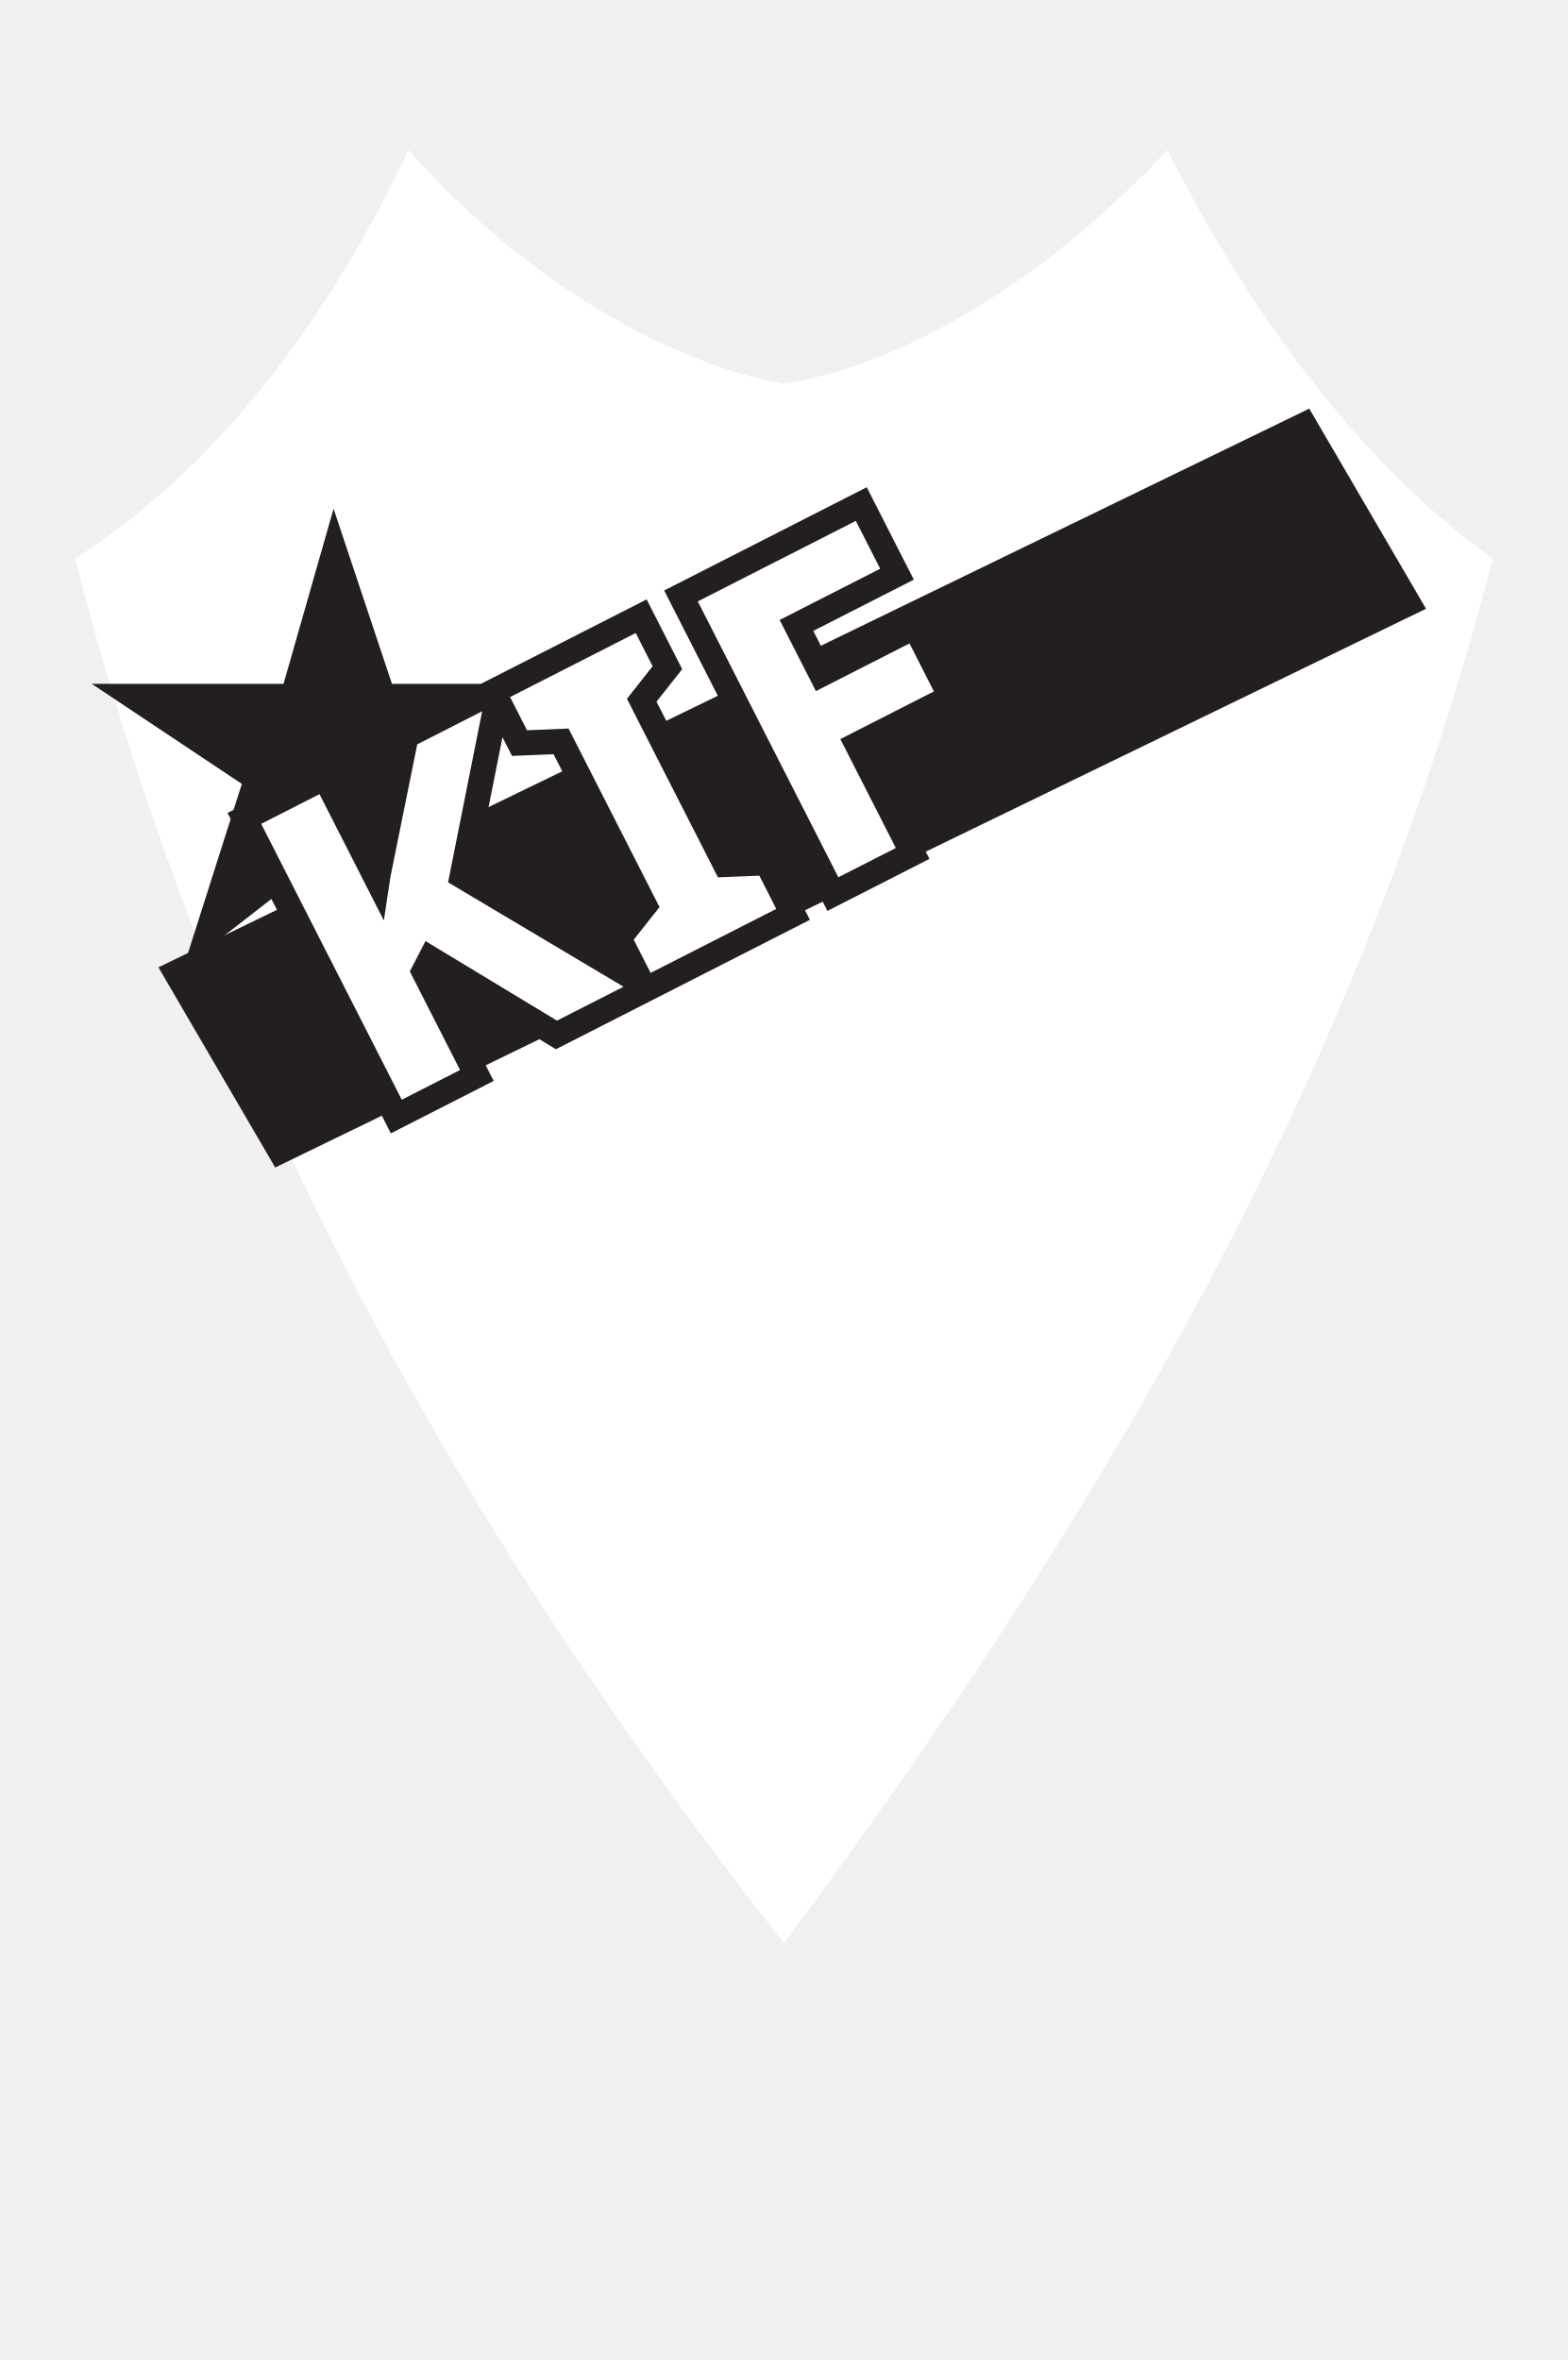
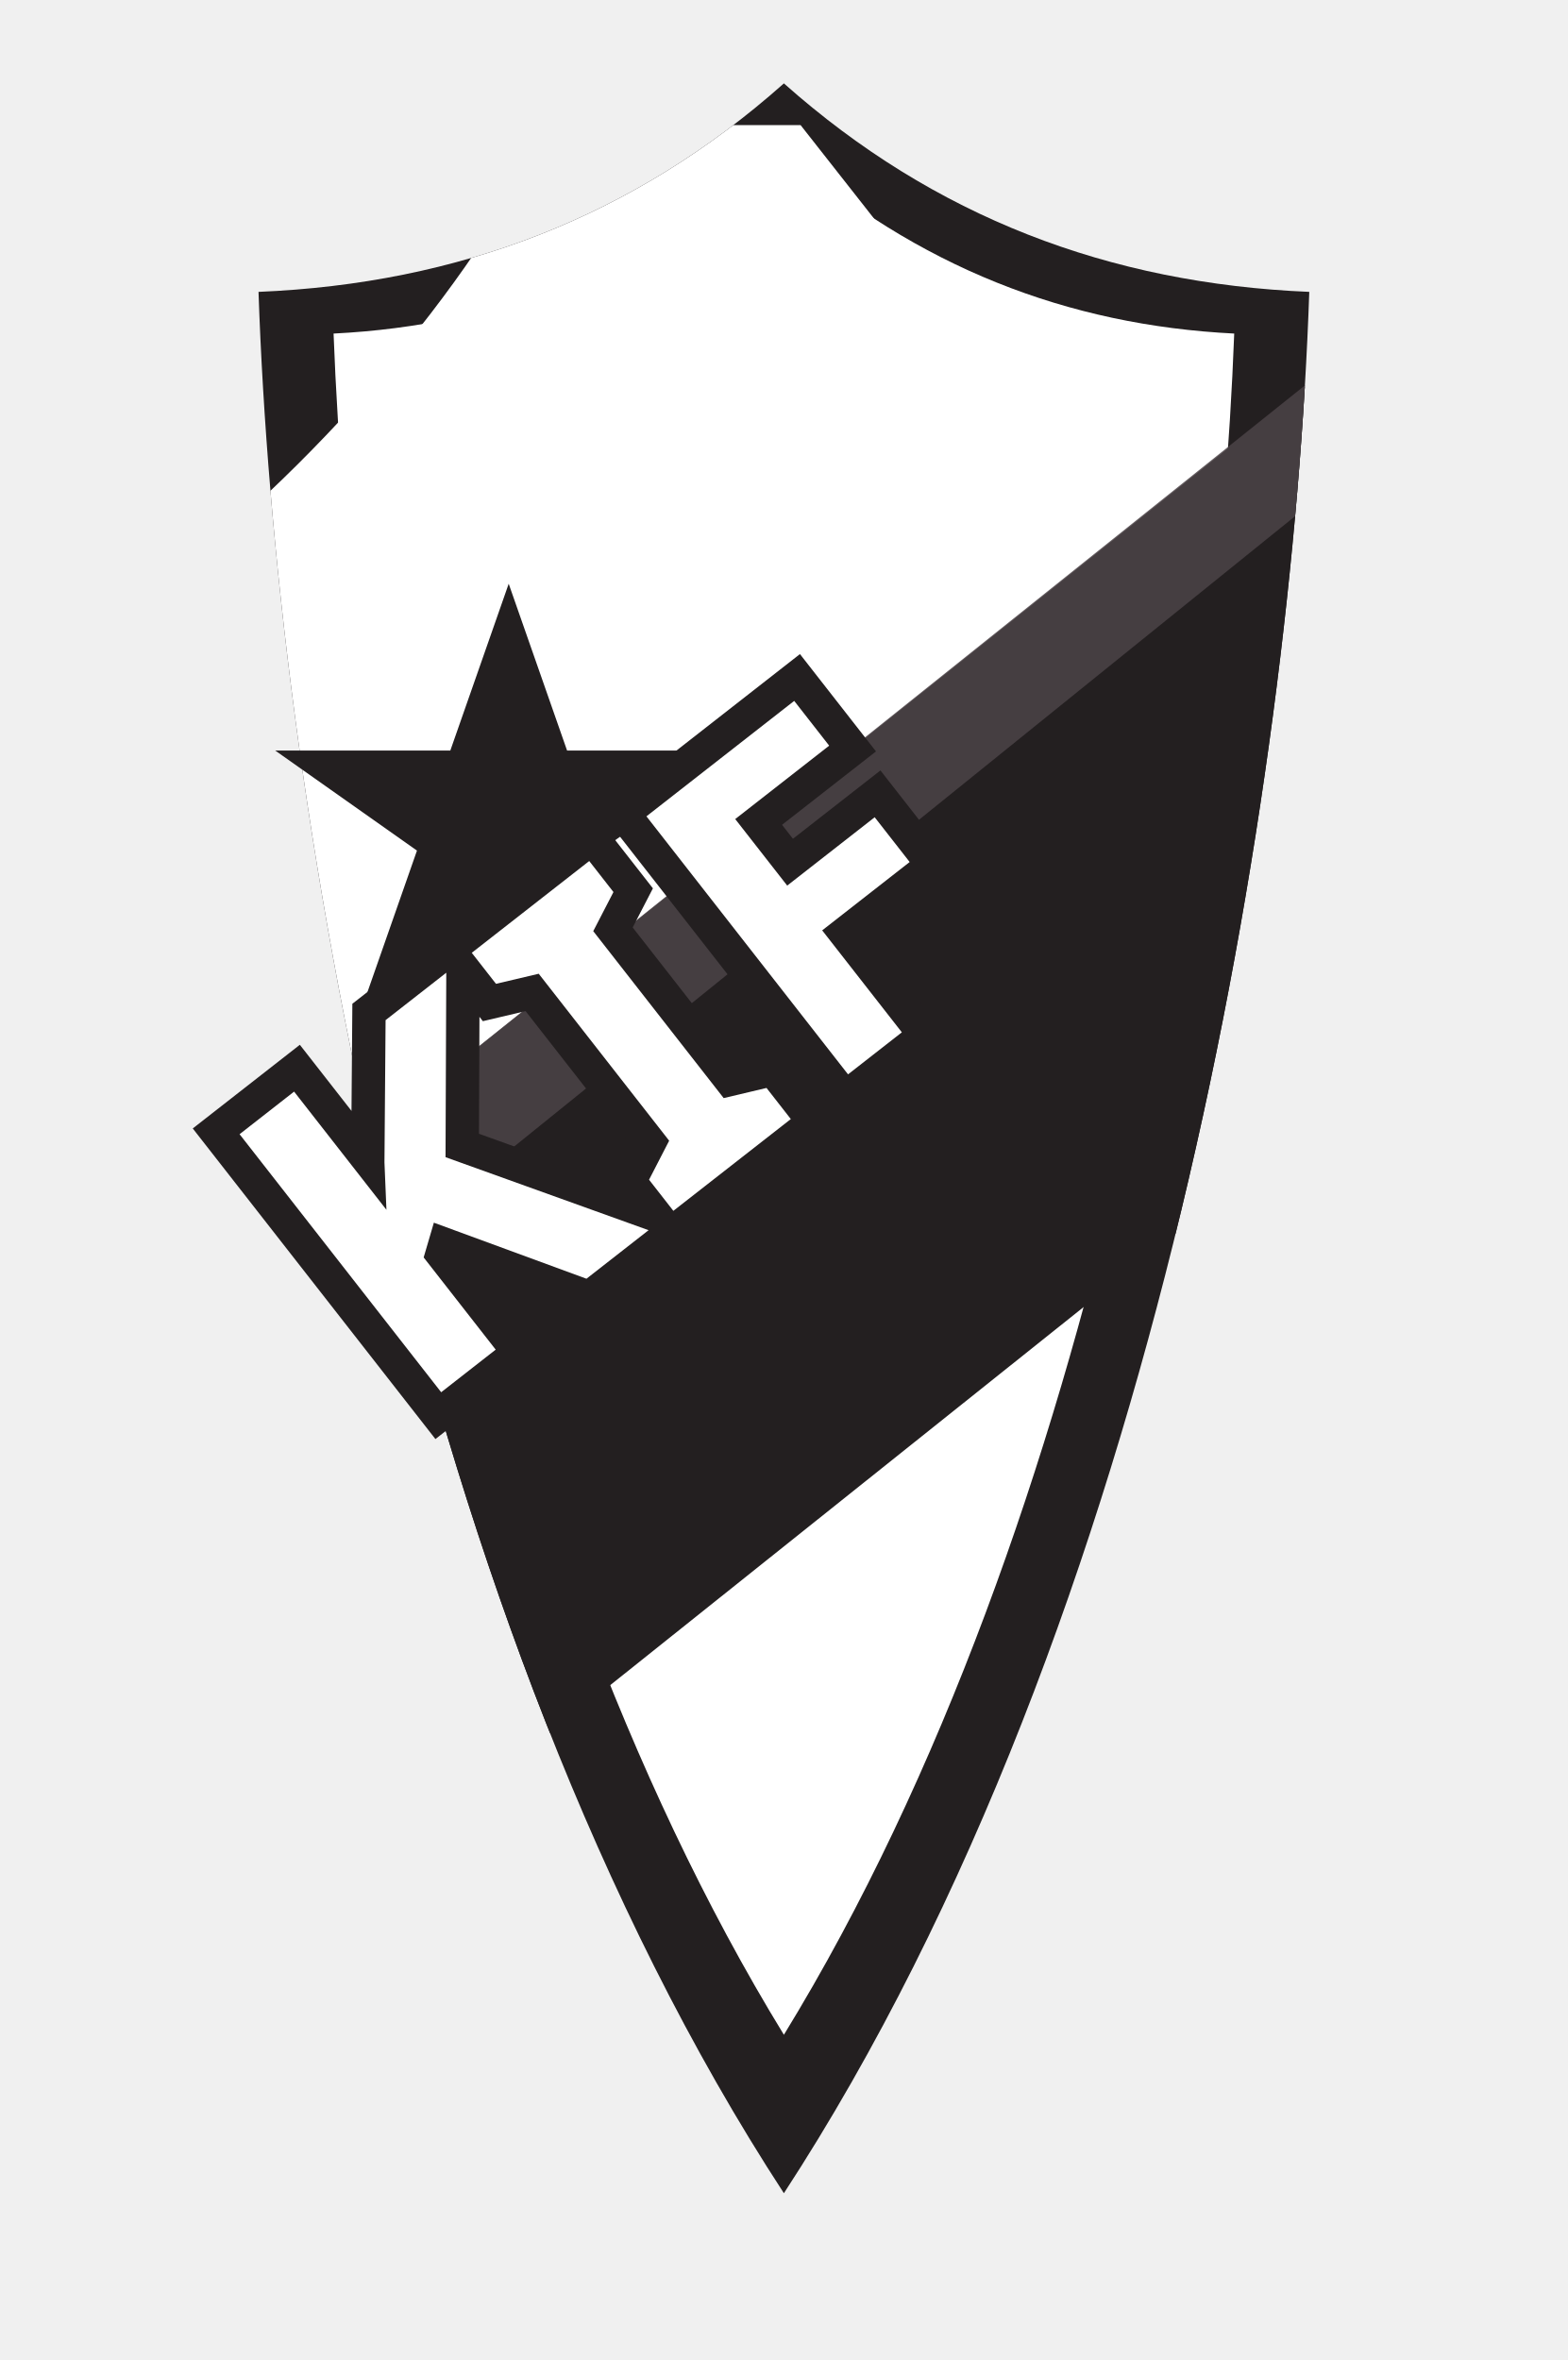
<svg xmlns="http://www.w3.org/2000/svg" viewBox="0 0 188 283" role="img" aria-labelledby="title">
-   <path d="M49 18c15 17 33 26 45 28 13-2 30-11 46-28 11 22 25 39 39 49-16 62-47 115-85 166C54 182 25 129 9 67c17-11 30-28 40-49Z" fill="#fff" />
-   <path d="M19 116 157 49l14 24-138 67Z" fill="#231f20" />
-   <path d="m40 61 7 21h23L51 94l8 22-19-14-18 14 7-22-18-12h23Z" fill="#231f20" />
-   <g transform="translate(44 134) rotate(-27)">
-     <text x="0" y="0" font-family="Arial Black, Impact, sans-serif" font-size="52" font-weight="900" fill="#fff" stroke="#231f20" stroke-width="6" paint-order="stroke" letter-spacing="2">KIF</text>
+   <defs>
+     <clipPath id="shieldClip">
+       <path d="M94 10c18 16 39 24 63 25-2 59-18 159-63 228C49 194 33 94 31 35c24-1 45-9 63-25Z" />
+     </clipPath>
+   </defs>
+   <path d="M94 10c18 16 39 24 63 25-2 59-18 159-63 228C49 194 33 94 31 35c24-1 45-9 63-25Z" fill="#231f20" />
+   <path d="M94 18c16 14 34 21 54 22-2 53-16 142-54 204C56 182 42 93 40 40c20-1 38-8 54-22Z" fill="#fff" />
+   <g clip-path="url(#shieldClip)">
+     <path d="M18 157 172 34l44 54L62 211Z" fill="#231f20" />
+     <path d="M28 149 168 37l7 9L35 159Z" fill="#4b4347" opacity=".85" />
+     <path d="M66 15c-10 20-28 41-49 57l7 78L129 57l-33-42Z" fill="#fff" />
+   </g>
+   <path d="m61 70 7 20h21L72 102l7 20-18-13-18 13 7-20-17-12h21Z" fill="#231f20" />
+   <g transform="translate(49 170) rotate(-38)">
+     <text x="0" y="0" font-family="Arial Black, Impact, sans-serif" font-size="55" font-weight="900" fill="#ffffff" stroke="#231f20" stroke-width="8" paint-order="stroke fill" letter-spacing="2">KIF</text>
  </g>
</svg>
